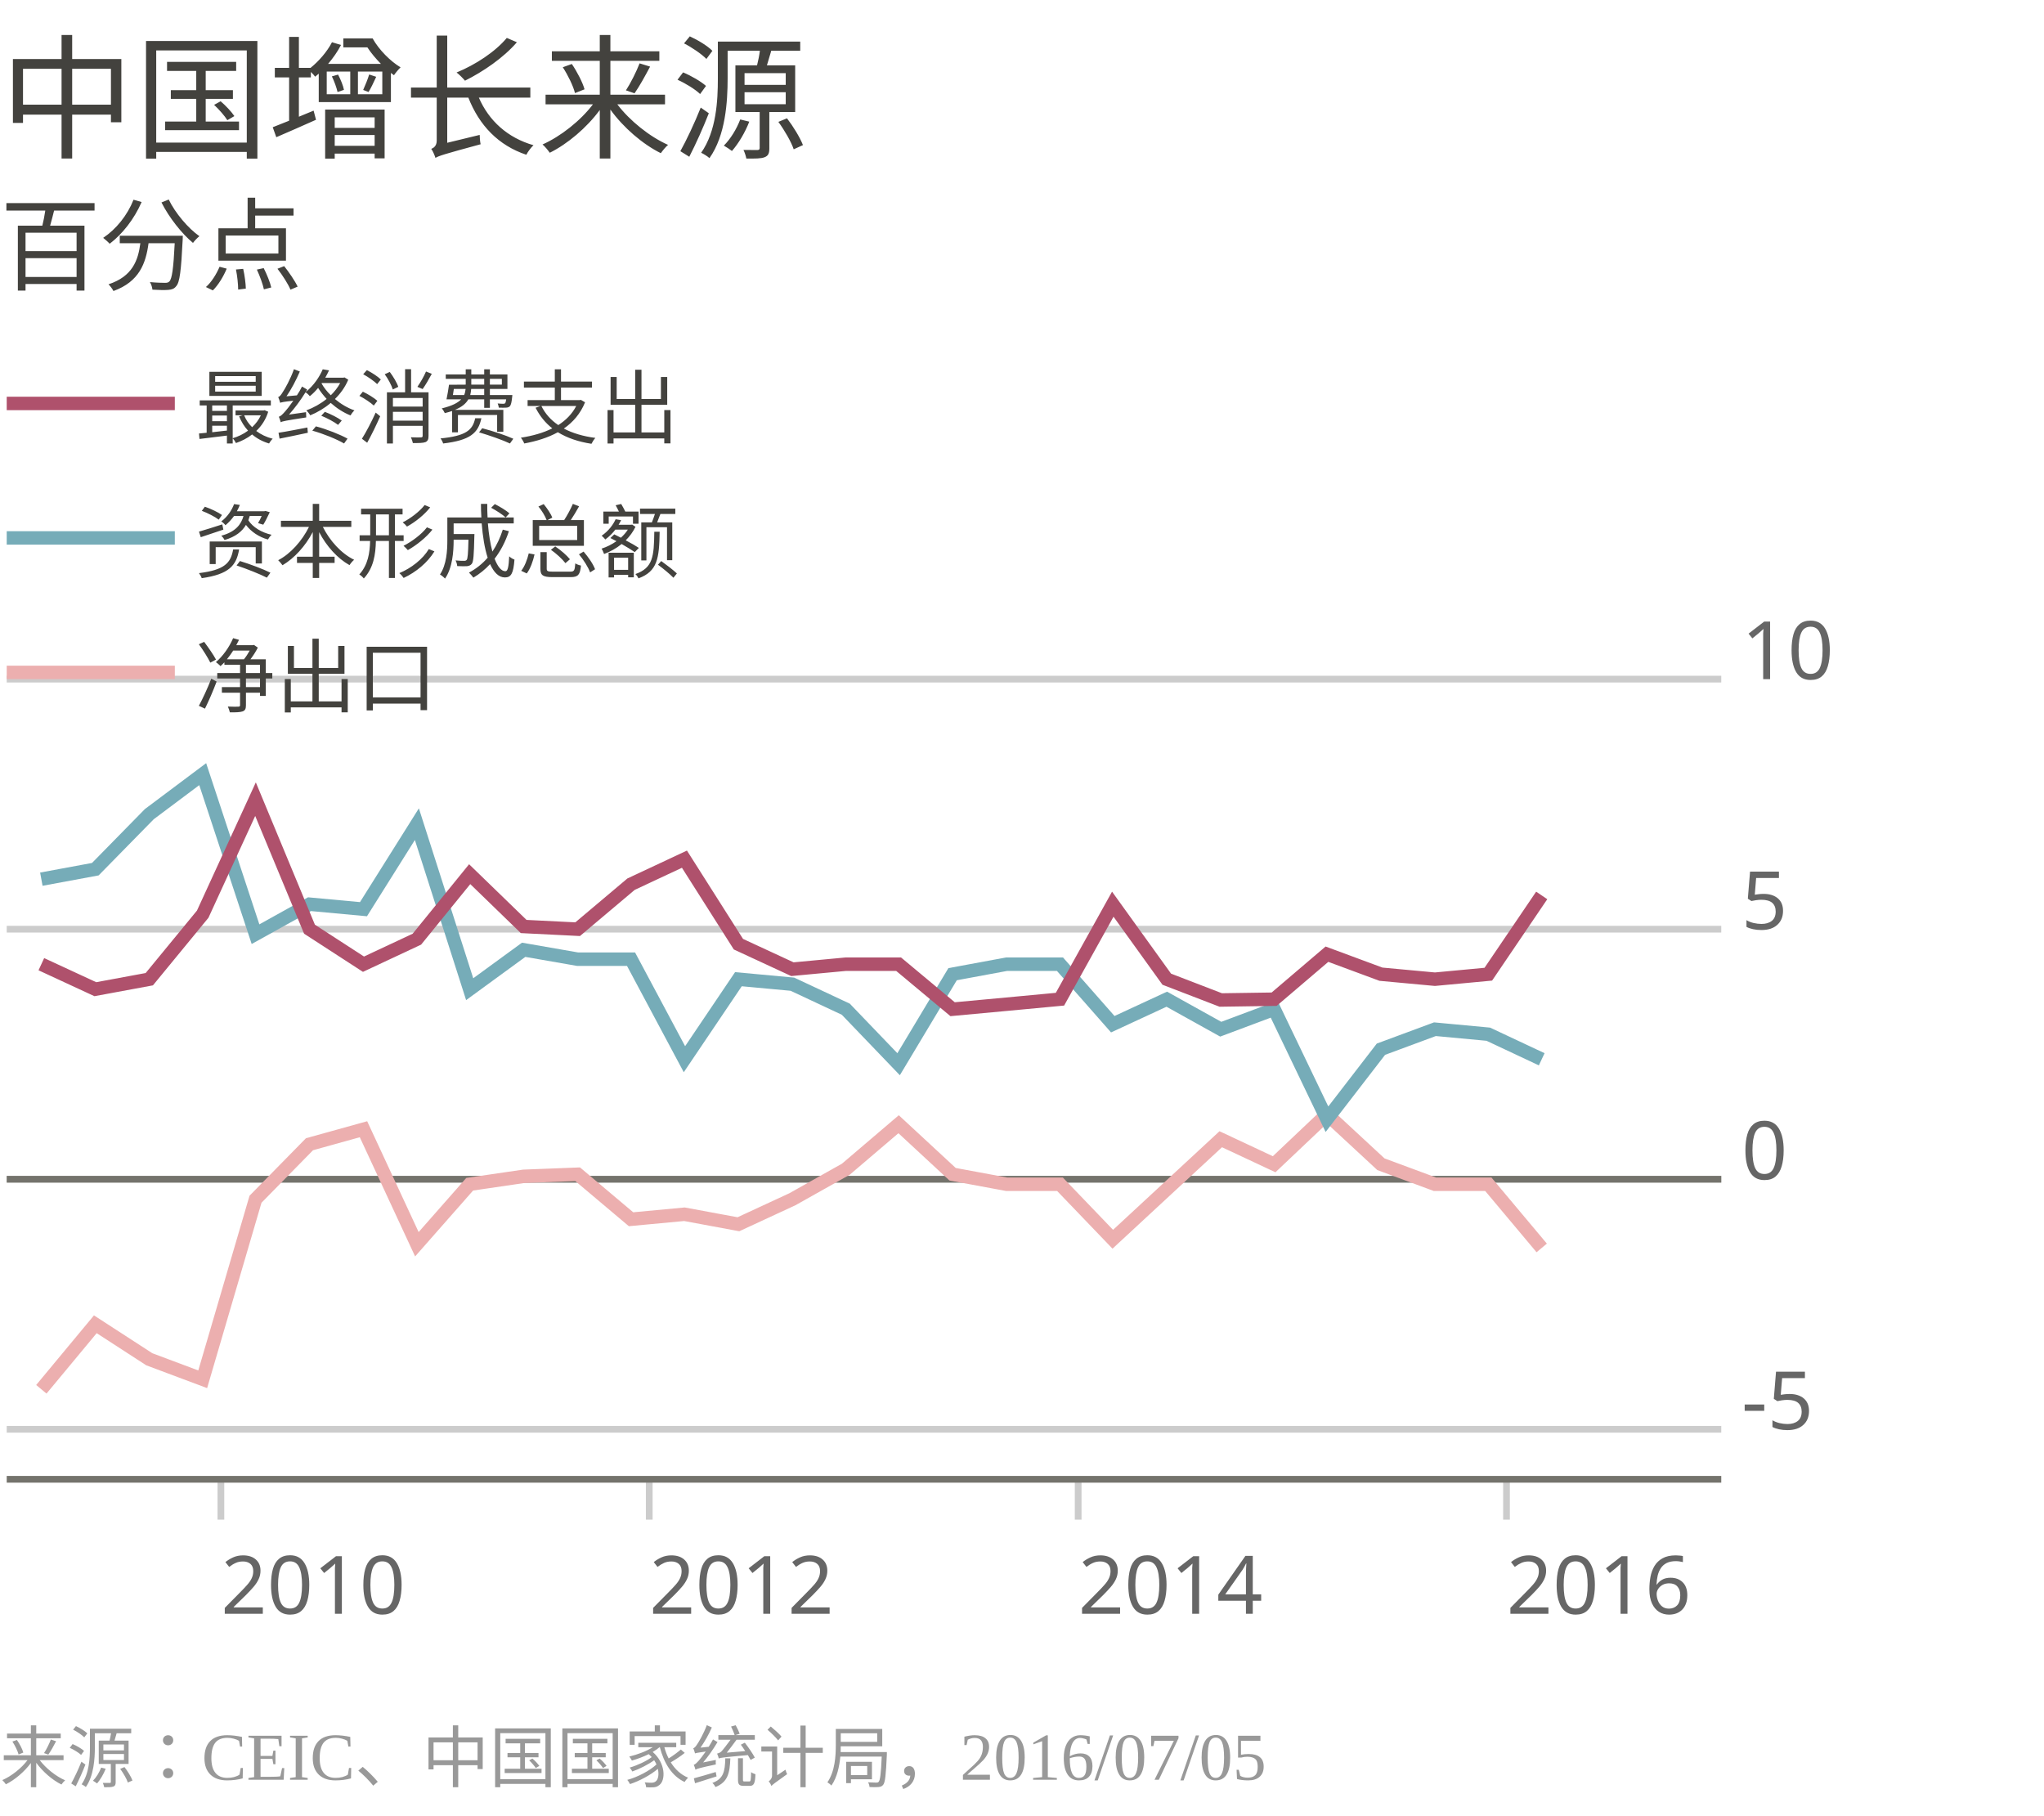
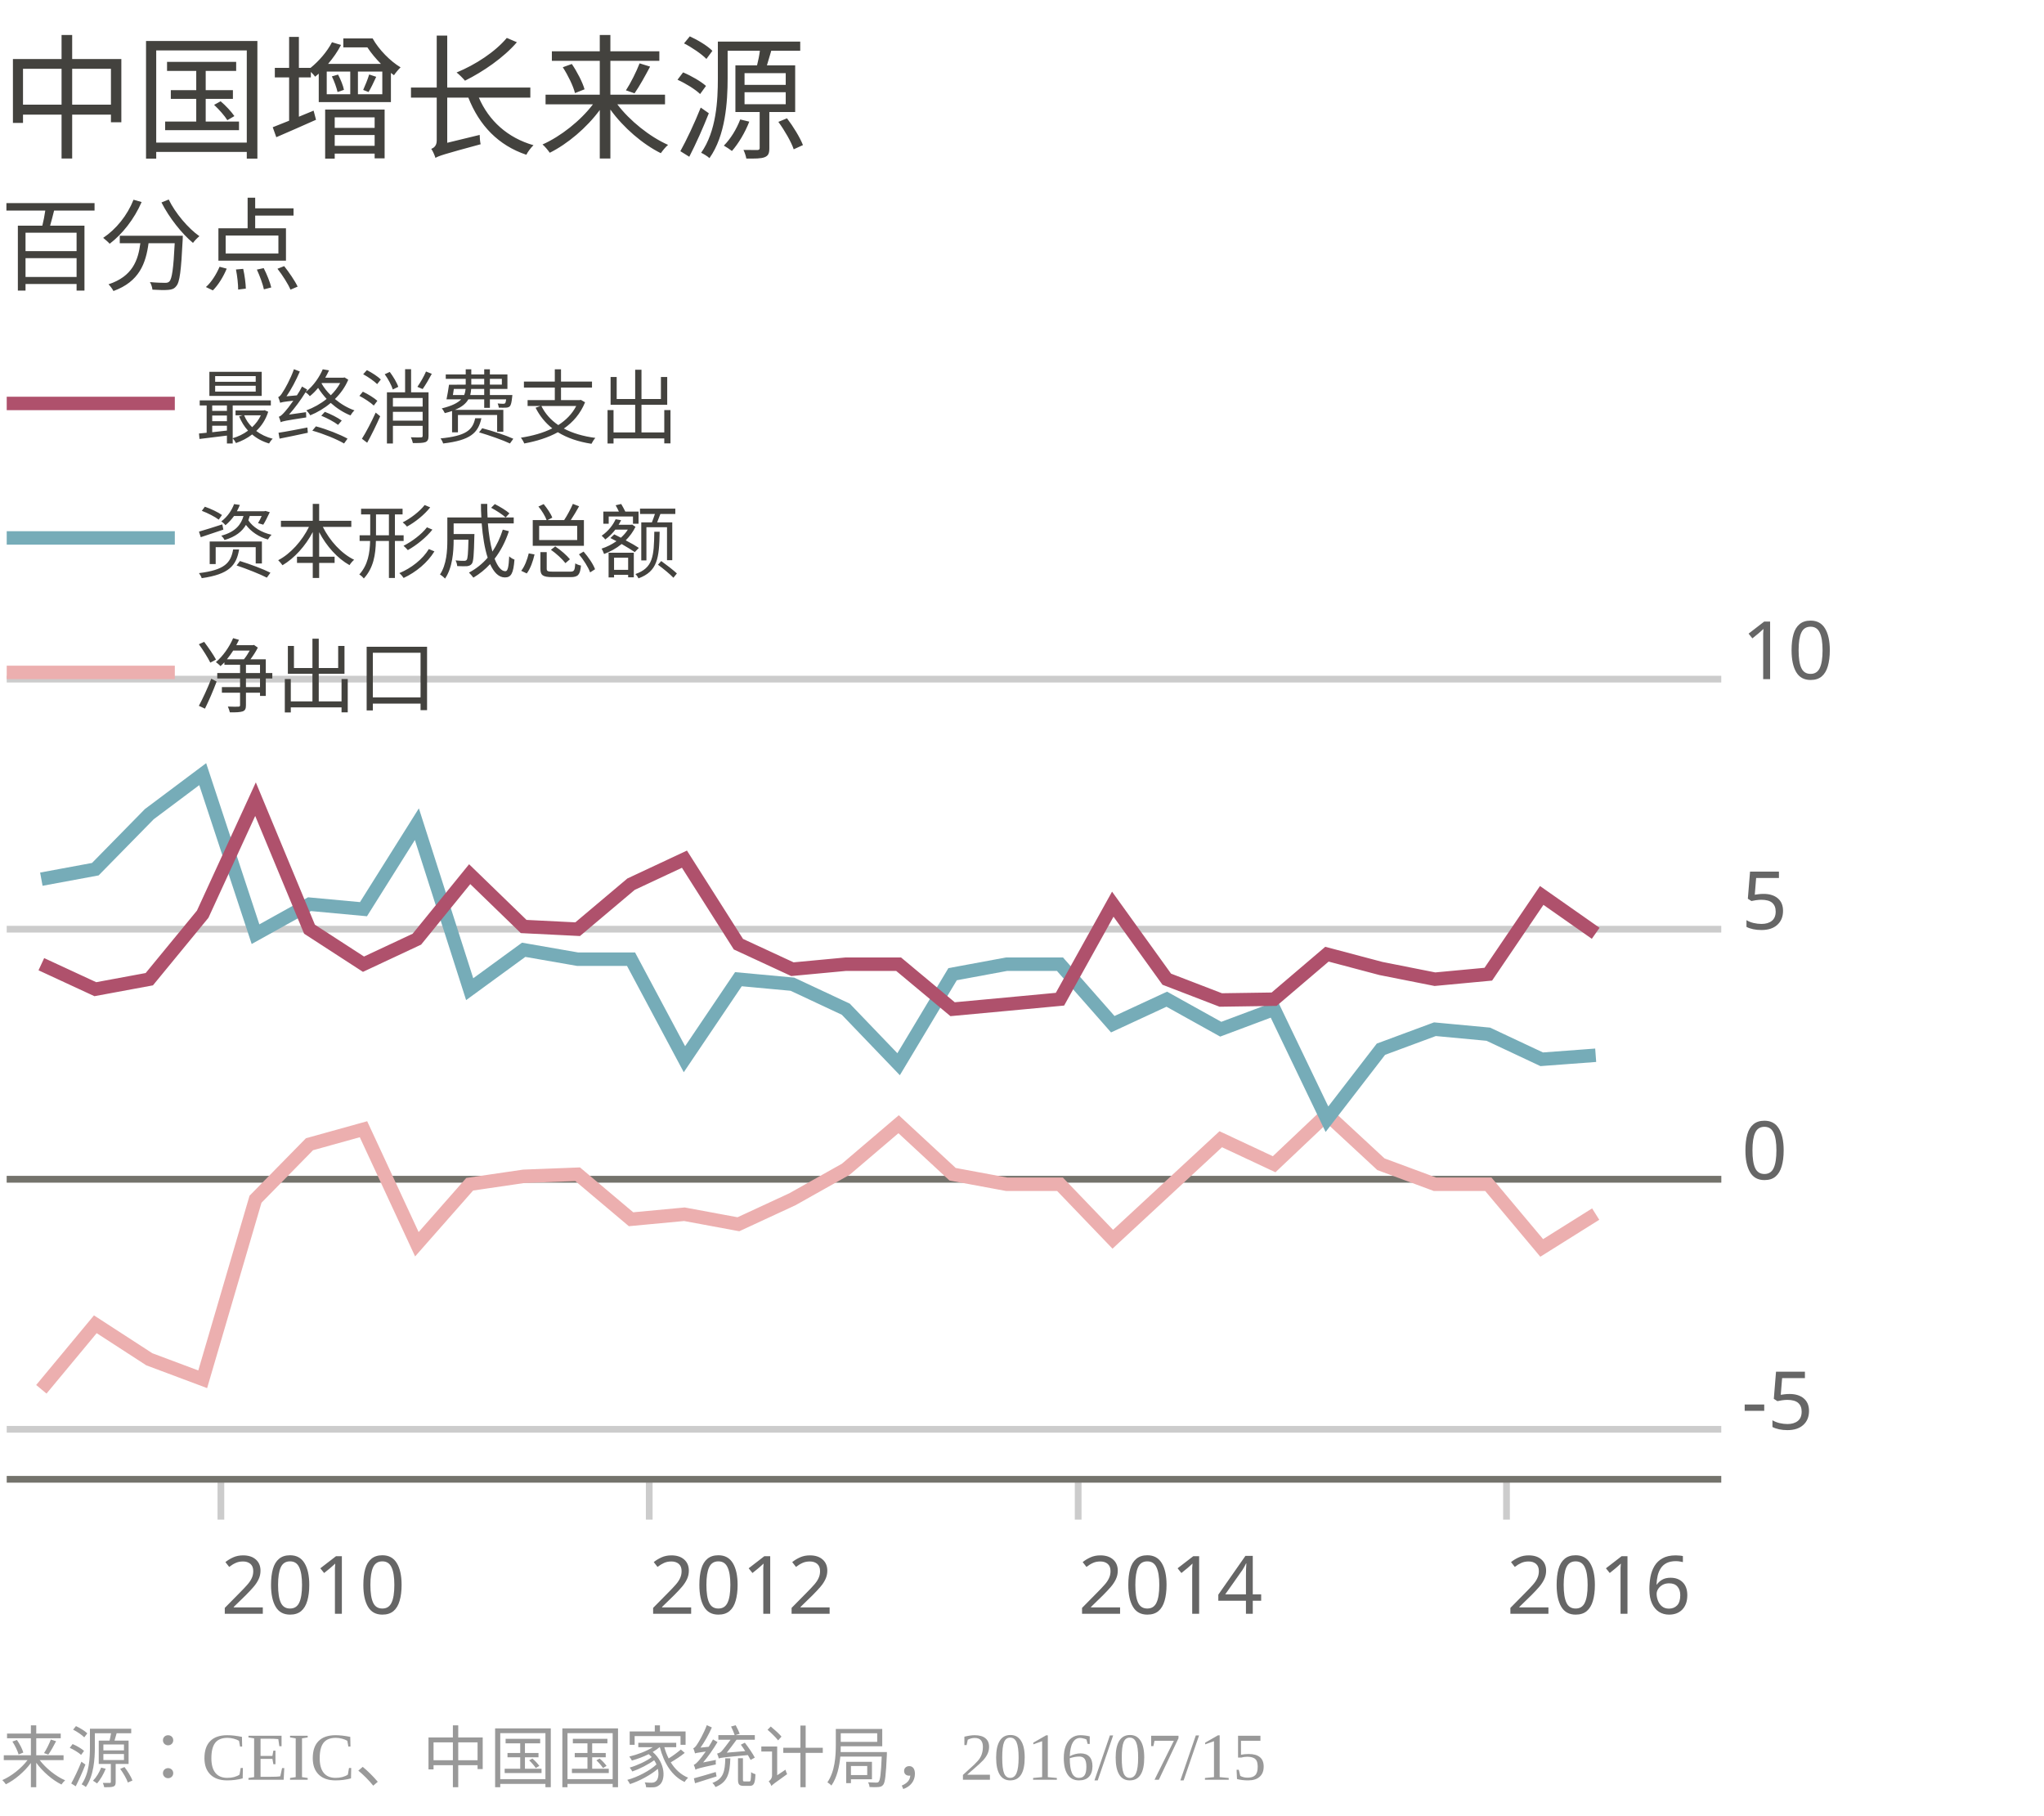
<svg xmlns="http://www.w3.org/2000/svg" viewBox="0 0 304 270">
  <text class="chart-title" fill="#43423e" font-size="20" y="22">中国增长来源</text>
  <text class="chart-subtitle" fill="#43423e" font-size="15" y="42">百分点</text>
-   <text class="chart-source" font-size="10" fill-opacity="0.4" y="265">来源：CEIC、中国国家统计局，2016/07/05</text>
+   <text class="chart-source" font-size="10" fill-opacity="0.4" y="265">来源：CEIC、中国国家统计局，2016/07/15</text>
  <g transform="translate(1,100)">
    <g transform="translate(0,120)" class="x axis">
      <g class="tick" style="" transform="translate(31.85318,0)">
        <line y2="6" x2="0" fill="none" stroke="#000" stroke-opacity="0.2" />
        <text dy="0" style="" y="20" x="0" font-family="MetricWeb,sans-serif" fill-opacity="0.6" font-size="12" text-anchor="start">2010</text>
      </g>
      <g class="tick" style="" transform="translate(95.55955,0)">
        <line y2="6" x2="0" fill="none" stroke="#000" stroke-opacity="0.2" />
        <text dy="0" style="" y="20" x="0" font-family="MetricWeb,sans-serif" fill-opacity="0.6" font-size="12" text-anchor="start">2012</text>
      </g>
      <g class="tick" style="" transform="translate(159.3532,0)">
        <line y2="6" x2="0" fill="none" stroke="#000" stroke-opacity="0.2" />
        <text dy="0" style="" y="20" x="0" font-family="MetricWeb,sans-serif" fill-opacity="0.6" font-size="12" text-anchor="start">2014</text>
      </g>
      <g class="tick" style="" transform="translate(223.0595,0)">
        <line y2="6" x2="0" fill="none" stroke="#000" stroke-opacity="0.2" />
        <text dy="0" style="" y="20" x="0" font-family="MetricWeb,sans-serif" fill-opacity="0.6" font-size="12" text-anchor="start">2016</text>
      </g>
      <path class="domain" d="M0,0V0H255V0" fill="none" stroke="#74736c" />
    </g>
    <g transform="translate(255,0)" class="y axis">
      <g class="tick" style="" transform="translate(0,112.5625)">
        <line x2="-255" y2="0" fill="none" stroke="#000" stroke-opacity="0.2" />
        <text dy="0" style="text-anchor: start;" x="3" y="0" font-family="MetricWeb,sans-serif" fill-opacity="0.6" font-size="12">-5</text>
      </g>
      <g class="tick" style="" transform="translate(0,75.375)">
        <line x2="-255" y2="0" fill="none" stroke="#000" stroke-opacity="0.2" />
        <text dy="0" style="text-anchor: start;" x="3" y="0" font-family="MetricWeb,sans-serif" fill-opacity="0.6" font-size="12">0</text>
      </g>
      <g class="tick" style="" transform="translate(0,38.1875)">
        <line x2="-255" y2="0" fill="none" stroke="#000" stroke-opacity="0.2" />
        <text dy="0" style="text-anchor: start;" x="3" y="0" font-family="MetricWeb,sans-serif" fill-opacity="0.6" font-size="12">5</text>
      </g>
      <g class="tick" style="" transform="translate(0,1)">
        <line x2="-255" y2="0" fill="none" stroke="#000" stroke-opacity="0.2" />
        <text dy="0" style="text-anchor: start;" x="3" y="0" font-family="MetricWeb,sans-serif" fill-opacity="0.6" font-size="12">10</text>
      </g>
      <path class="domain" d="M-255,1H0V120H-255" fill="none" stroke="#000" stroke-opacity="0" />
      <line class="highlight-line" x1="0" x2="-255" y1="75.375" y2="75.375" fill="none" stroke="#74736c" />
    </g>
    <g class="chart-key" transform="translate(0,-35)">
      <g class="key-element" transform="translate(0,0)">
        <text x="28" font-size="12" fill="#43423e">最终消费支出</text>
        <line x1="0" x2="25" y1="-5" y2="-5" stroke-width="2" fill="none" stroke="#af516c" />
      </g>
      <g class="key-element" transform="translate(0,20)">
        <text x="28" font-size="12" fill="#43423e">资本形成总额</text>
        <line x1="0" x2="25" y1="-5" y2="-5" stroke-width="2" fill="none" stroke="#76acb8" />
      </g>
      <g class="key-element" transform="translate(0,40)">
        <text x="28" font-size="12" fill="#43423e">净出口</text>
        <line x1="0" x2="25" y1="-5" y2="-5" stroke-width="2" fill="none" stroke="#ecafaf" />
      </g>
    </g>
    <g>
-       <path d="M5.149,106.613L13.178,96.944L21.206,102.15L29.148,105.125L37.002,78.35L45.031,70.169L53.06,67.938L61.001,85.044L68.855,76.119L76.884,74.942L84.913,74.631L92.854,81.325L100.796,80.581L108.824,82.069L116.853,78.35L124.795,73.888L132.649,67.194L140.678,74.631L148.706,76.119L156.648,76.119L164.502,84.3L172.531,76.863L180.56,69.425L188.501,73.144L196.355,65.706L204.384,73.144L212.413,76.119L220.354,76.119L228.296,85.59" stroke-width="2" fill="none" stroke="#ecafaf" />
-       <path d="M5.149,30.75L13.178,29.263L21.206,21.081L29.148,15.131L37.002,38.931L45.031,34.469L53.06,35.213L61.001,22.569L68.855,47.112L76.884,41.251L84.913,42.65L92.854,42.65L100.796,57.525L108.824,45.625L116.853,46.369L124.795,50.088L132.649,58.269L140.678,44.881L148.706,43.394L156.648,43.394L164.502,52.319L172.531,48.6L180.56,53.063L188.501,50.088L196.355,66.45L204.384,56.038L212.413,53.063L220.354,53.806L228.296,57.535" stroke-width="2" fill="none" stroke="#76acb8" />
-       <path d="M5.149,43.394L13.178,47.112L21.206,45.625L29.148,35.956L37.002,18.85L45.031,38.188L53.06,43.394L61.001,39.675L68.855,30.006L76.884,37.788L84.913,38.188L92.854,31.494L100.796,27.775L108.824,40.419L116.853,44.138L124.795,43.394L132.649,43.394L140.678,50.088L148.706,49.344L156.648,48.6L164.502,34.469L172.531,45.625L180.56,48.717L188.501,48.6L196.355,41.906L204.384,44.881L212.413,45.625L220.354,44.881L228.296,33.168" stroke-width="2" fill="none" stroke="#af516c" />
+       <path d="M5.149,106.613L13.178,96.944L21.206,102.15L29.148,105.125L37.002,78.35L45.031,70.169L53.06,67.938L61.001,85.044L68.855,76.119L76.884,74.942L84.913,74.631L92.854,81.325L100.796,80.581L108.824,82.069L116.853,78.35L124.795,73.888L132.649,67.194L140.678,74.631L148.706,76.119L156.648,76.119L164.502,84.3L172.531,76.863L180.56,69.425L188.501,73.144L196.355,65.706L204.384,73.144L212.413,76.119L220.354,76.119L228.296,85.59L236.324,80.557" stroke-width="2" fill="none" stroke="#ecafaf" />
+       <path d="M5.149,30.75L13.178,29.263L21.206,21.081L29.148,15.131L37.002,38.931L45.031,34.469L53.06,35.213L61.001,22.569L68.855,47.112L76.884,41.251L84.913,42.65L92.854,42.65L100.796,57.525L108.824,45.625L116.853,46.369L124.795,50.088L132.649,58.269L140.678,44.881L148.706,43.394L156.648,43.394L164.502,52.319L172.531,48.6L180.56,53.063L188.501,50.088L196.355,66.45L204.384,56.038L212.413,53.063L220.354,53.806L228.296,57.535L236.324,56.937" stroke-width="2" fill="none" stroke="#76acb8" />
+       <path d="M5.149,43.394L13.178,47.112L21.206,45.625L29.148,35.956L37.002,18.85L45.031,38.188L53.06,43.394L61.001,39.675L68.855,30.006L76.884,37.788L84.913,38.188L92.854,31.494L100.796,27.775L108.824,40.419L116.853,44.138L124.795,43.394L132.649,43.394L140.678,50.088L148.706,49.344L156.648,48.6L164.502,34.469L172.531,45.625L180.56,48.717L188.501,48.6L196.355,41.906L204.384,44.033L212.413,45.625L220.354,44.881L228.296,33.168L236.324,38.799" stroke-width="2" fill="none" stroke="#af516c" />
    </g>
  </g>
</svg>
